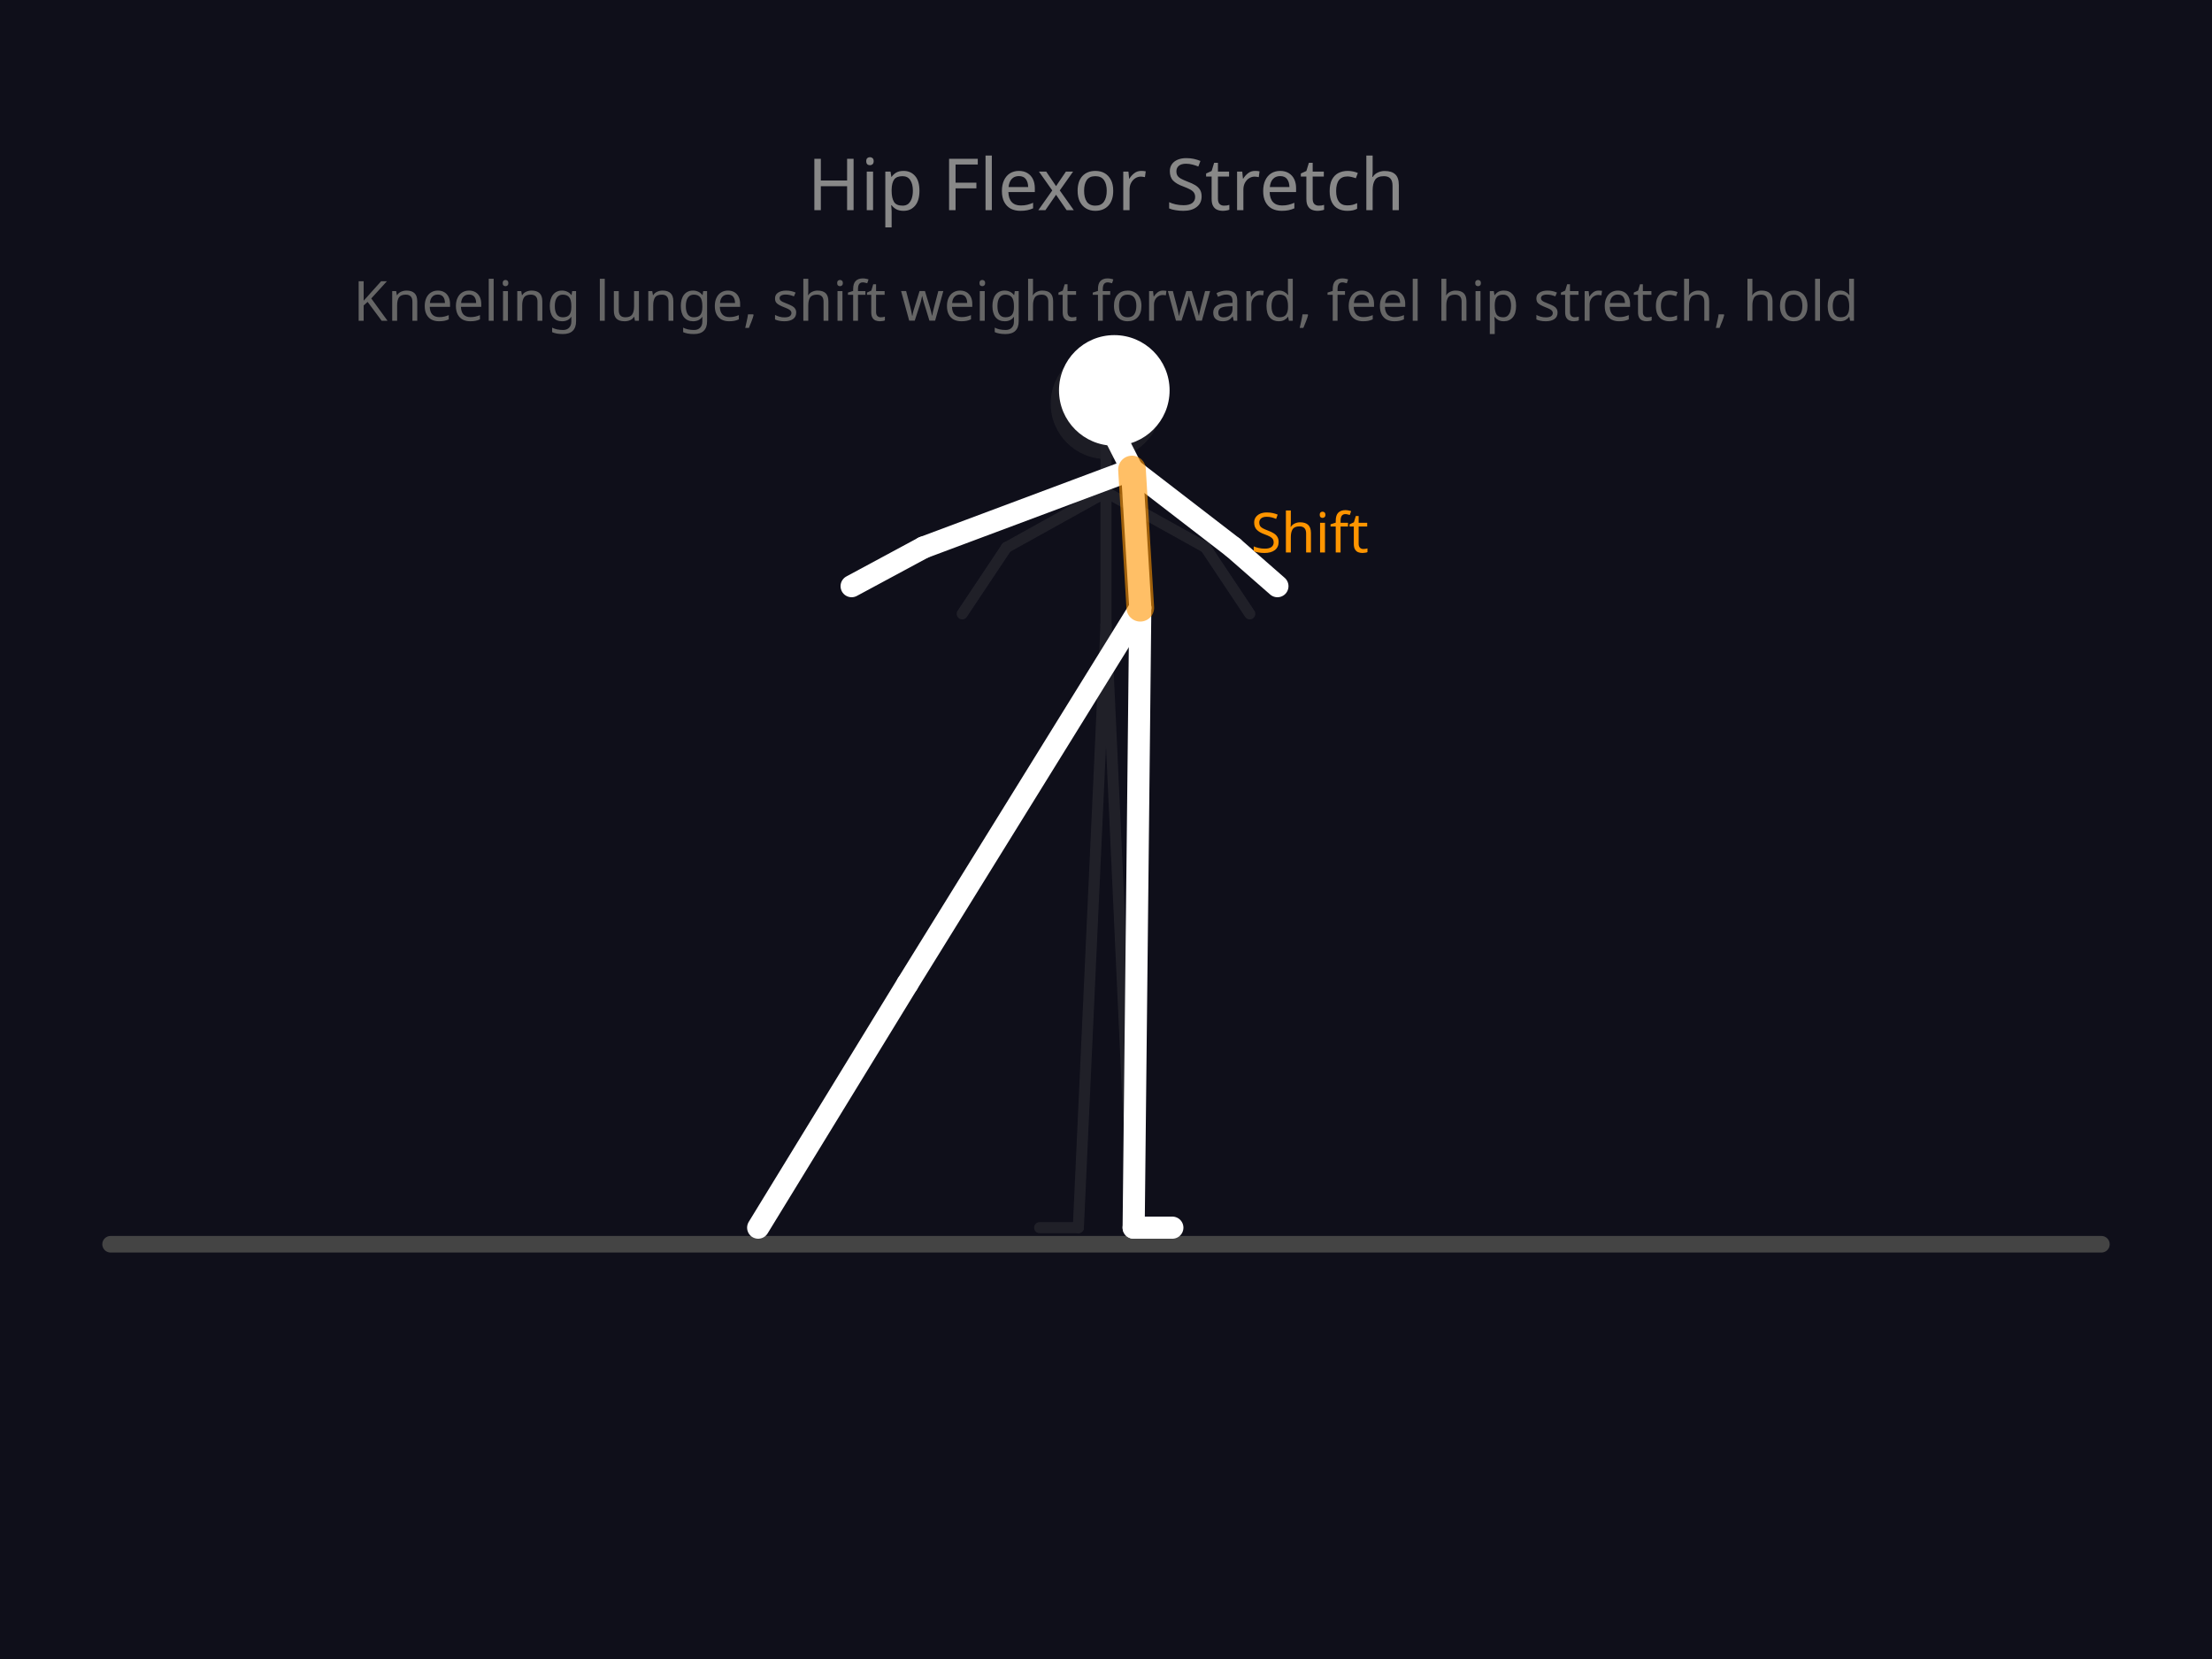
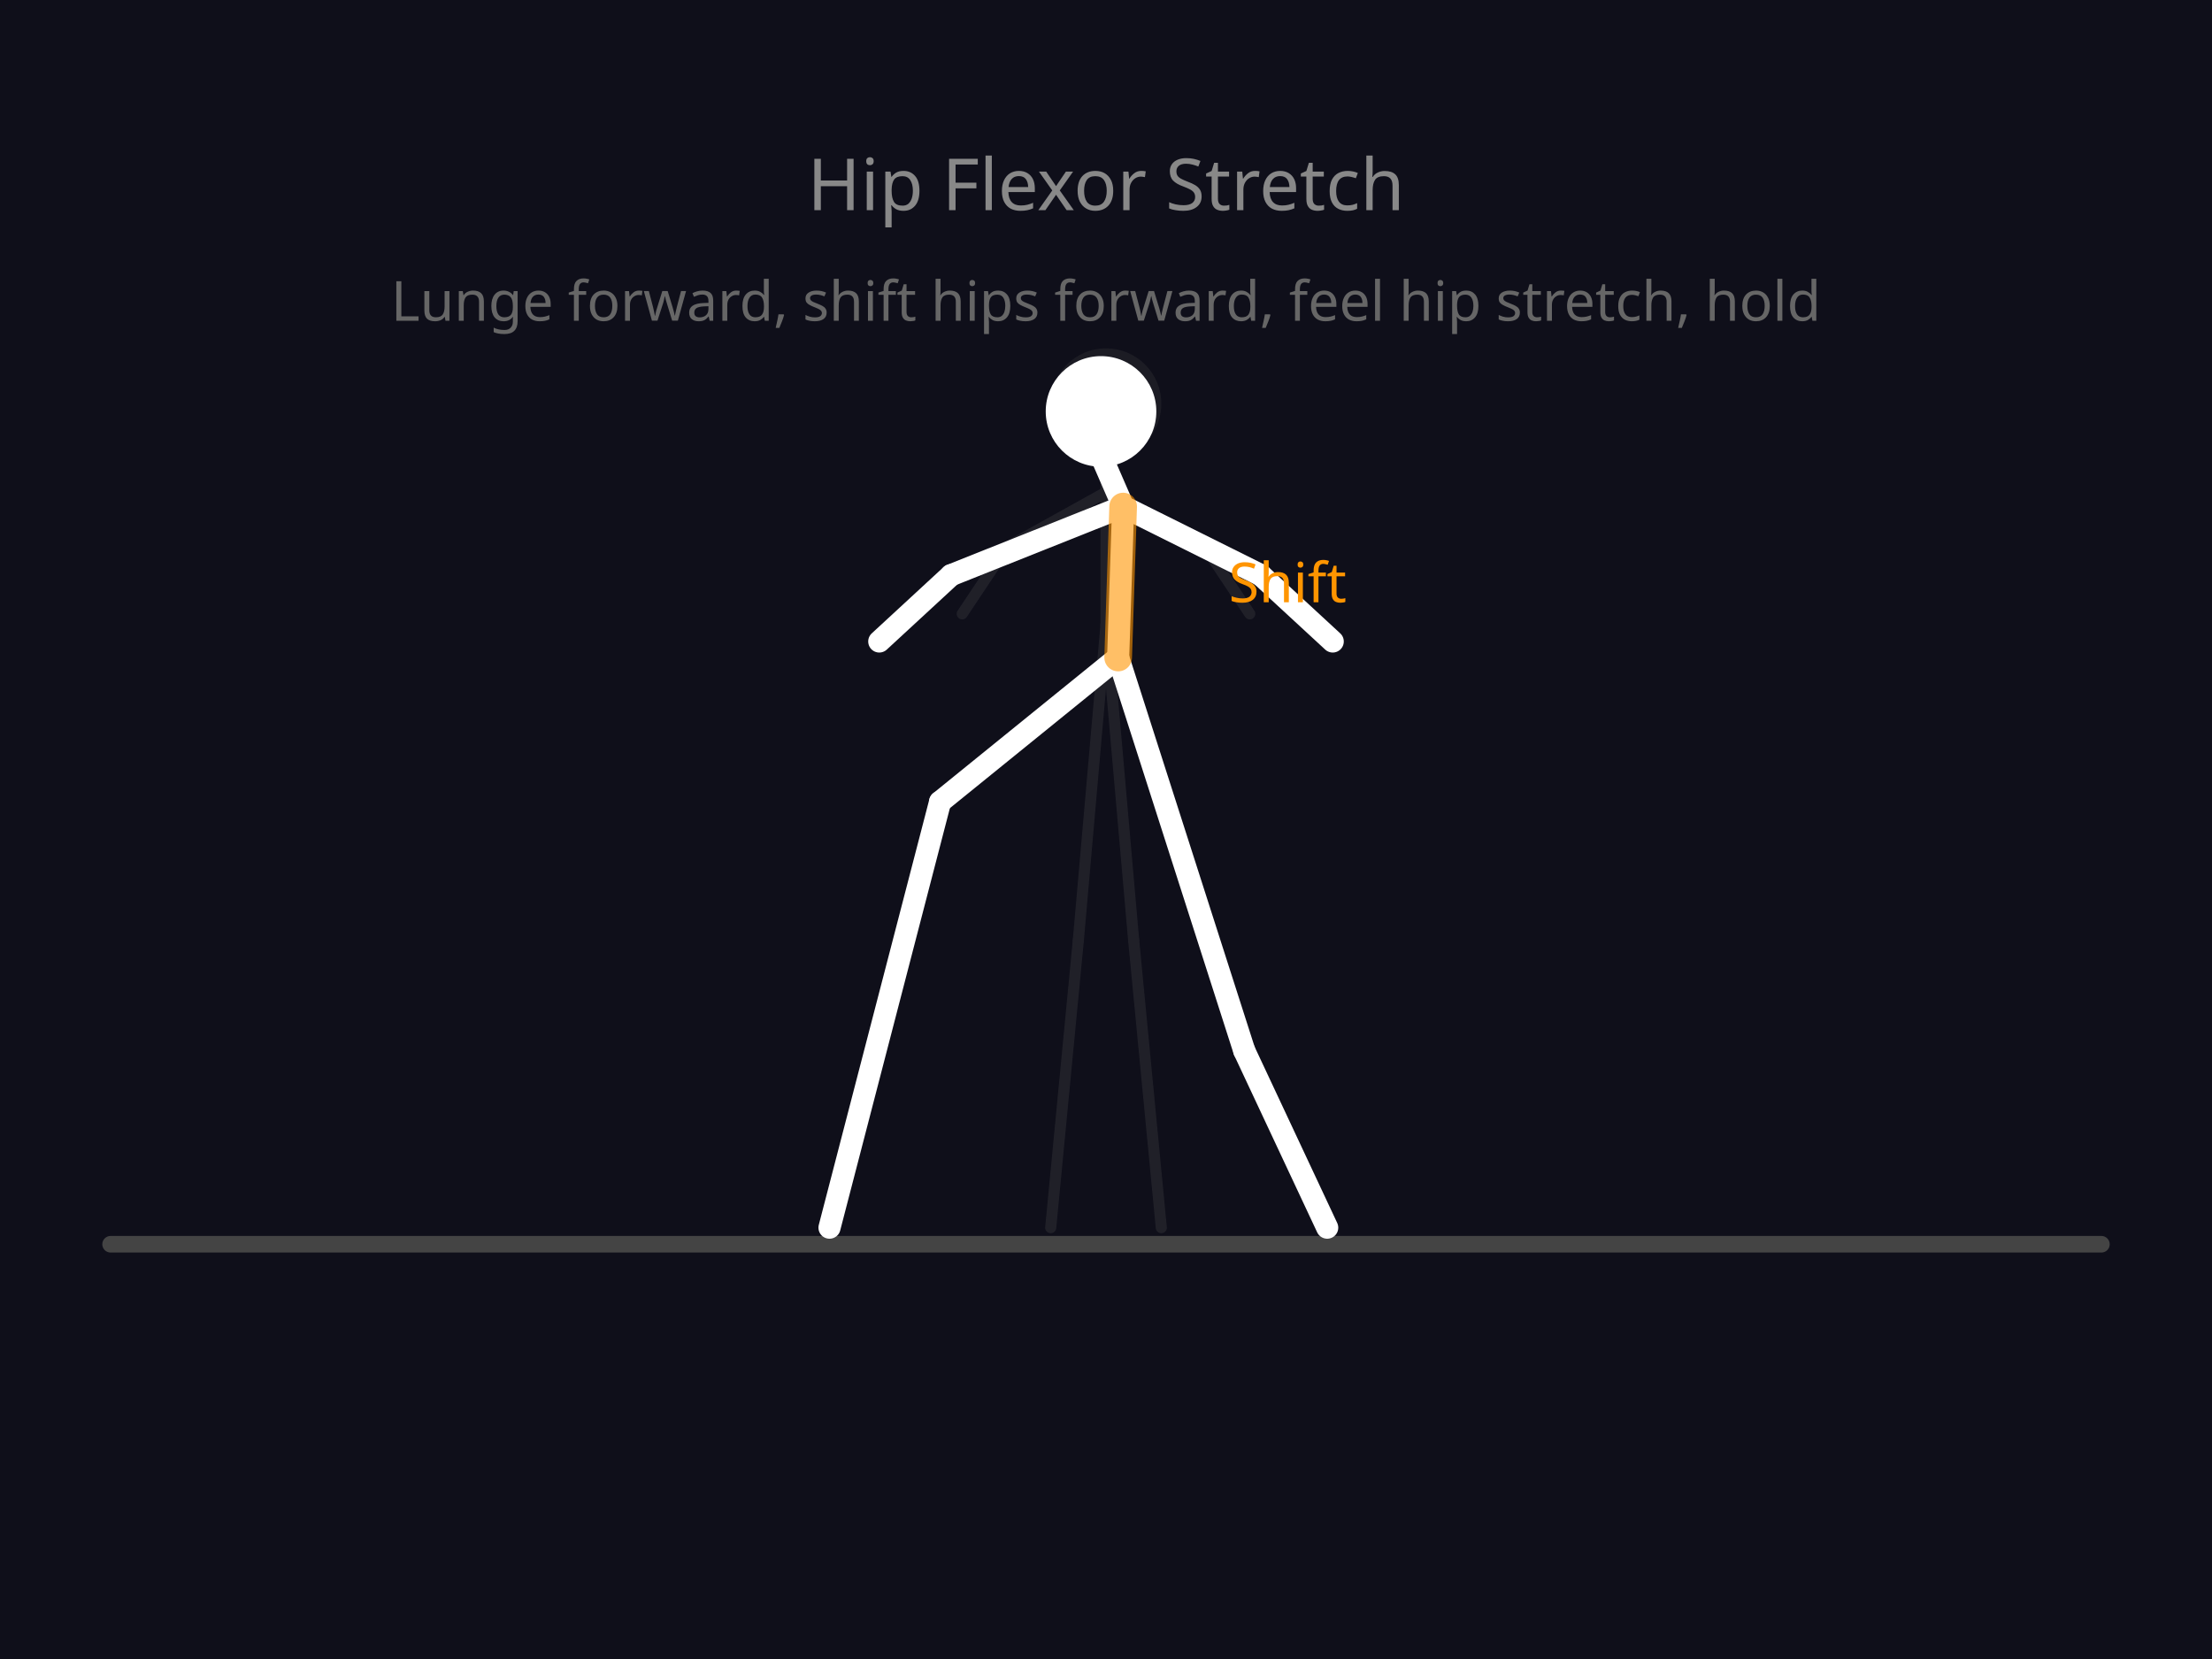
<svg xmlns="http://www.w3.org/2000/svg" viewBox="0 0 400 300">
  <rect width="400" height="300" fill="#0f0f1a" />
  <line x1="20" y1="225" x2="380" y2="225" stroke="#444" stroke-width="3" stroke-linecap="round" />
  <text x="200" y="38" fill="#888" font-size="13" font-family="sans-serif" text-anchor="middle">Hip Flexor Stretch</text>
-   <text x="200" y="58" fill="#666" font-size="10" font-family="sans-serif" text-anchor="middle">Kneeling lunge, shift weight forward, feel hip stretch, hold</text>
+   <text x="200" y="58" fill="#666" font-size="10" font-family="sans-serif" text-anchor="middle">Lunge forward, shift hips forward, feel hip stretch, hold</text>
  <g stroke="#555" stroke-width="2" fill="none" stroke-linecap="round" stroke-linejoin="round" opacity="0.25">
    <circle cx="200" cy="73" r="10" fill="#444" stroke="none" />
    <line x1="200" y1="73" x2="200" y2="81" />
    <line x1="200" y1="81" x2="200" y2="89" />
    <line x1="200" y1="89" x2="200" y2="113" />
    <line x1="200" y1="89" x2="182" y2="99" />
    <line x1="182" y1="99" x2="174" y2="111" />
    <line x1="200" y1="89" x2="218" y2="99" />
    <line x1="218" y1="99" x2="226" y2="111" />
-     <line x1="200" y1="113" x2="195" y2="222" />
-     <line x1="195" y1="222" x2="188" y2="222" />
-     <line x1="200" y1="113" x2="205" y2="222" />
-     <line x1="205" y1="222" x2="212" y2="222" />
+     <line x1="200" y1="113" x2="195" y2="170" />
+     <line x1="195" y1="170" x2="190" y2="222" />
+     <line x1="200" y1="113" x2="205" y2="170" />
+     <line x1="205" y1="170" x2="210" y2="222" />
  </g>
  <g stroke="#FFF" stroke-width="4" fill="none" stroke-linecap="round" stroke-linejoin="round">
-     <circle cx="201.5" cy="70.6" r="10" fill="#FFF" stroke="none" />
-     <line x1="201.5" y1="70.6" x2="201.5" y2="78.6" />
-     <line x1="201.5" y1="78.6" x2="204.7" y2="84.9" />
-     <line x1="204.7" y1="84.9" x2="206.2" y2="109.9" />
-     <line x1="204.7" y1="84.9" x2="167" y2="99" />
-     <line x1="167" y1="99" x2="154" y2="106" />
-     <line x1="204.7" y1="84.9" x2="223" y2="99" />
-     <line x1="223" y1="99" x2="231" y2="106" />
-     <line x1="206.2" y1="109.9" x2="164.1" y2="177.9" />
-     <line x1="164.1" y1="177.9" x2="137.1" y2="222" />
-     <line x1="206.2" y1="109.9" x2="205" y2="222" />
-     <line x1="205" y1="222" x2="212" y2="222" />
-     <line x1="206.2" y1="109.9" x2="204.7" y2="84.9" stroke="#FF9500" stroke-width="5" opacity="0.6" />
+     <circle cx="199.1" cy="74.4" r="10" fill="#FFF" stroke="none" />
+     <line x1="199.1" y1="74.4" x2="199.1" y2="82.4" />
+     <line x1="199.1" y1="82.4" x2="203.1" y2="91.6" />
+     <line x1="203.1" y1="91.6" x2="202.2" y2="118.9" />
+     <line x1="203.1" y1="91.6" x2="172" y2="104" />
+     <line x1="172" y1="104" x2="159" y2="116" />
+     <line x1="203.1" y1="91.6" x2="228" y2="104" />
+     <line x1="228" y1="104" x2="241" y2="116" />
+     <line x1="202.2" y1="118.9" x2="170" y2="145" />
+     <line x1="170" y1="145" x2="150" y2="222" />
+     <line x1="202.2" y1="118.9" x2="225" y2="190" />
+     <line x1="225" y1="190" x2="240" y2="222" />
+     <line x1="202.2" y1="118.9" x2="203.1" y2="91.6" stroke="#FF9500" stroke-width="5" opacity="0.6" />
  </g>
-   <text x="226.2" y="99.9" fill="#FF9500" font-size="10" font-family="sans-serif">Shift</text>
+   <text x="222.2" y="108.9" fill="#FF9500" font-size="10" font-family="sans-serif">Shift</text>
</svg>
